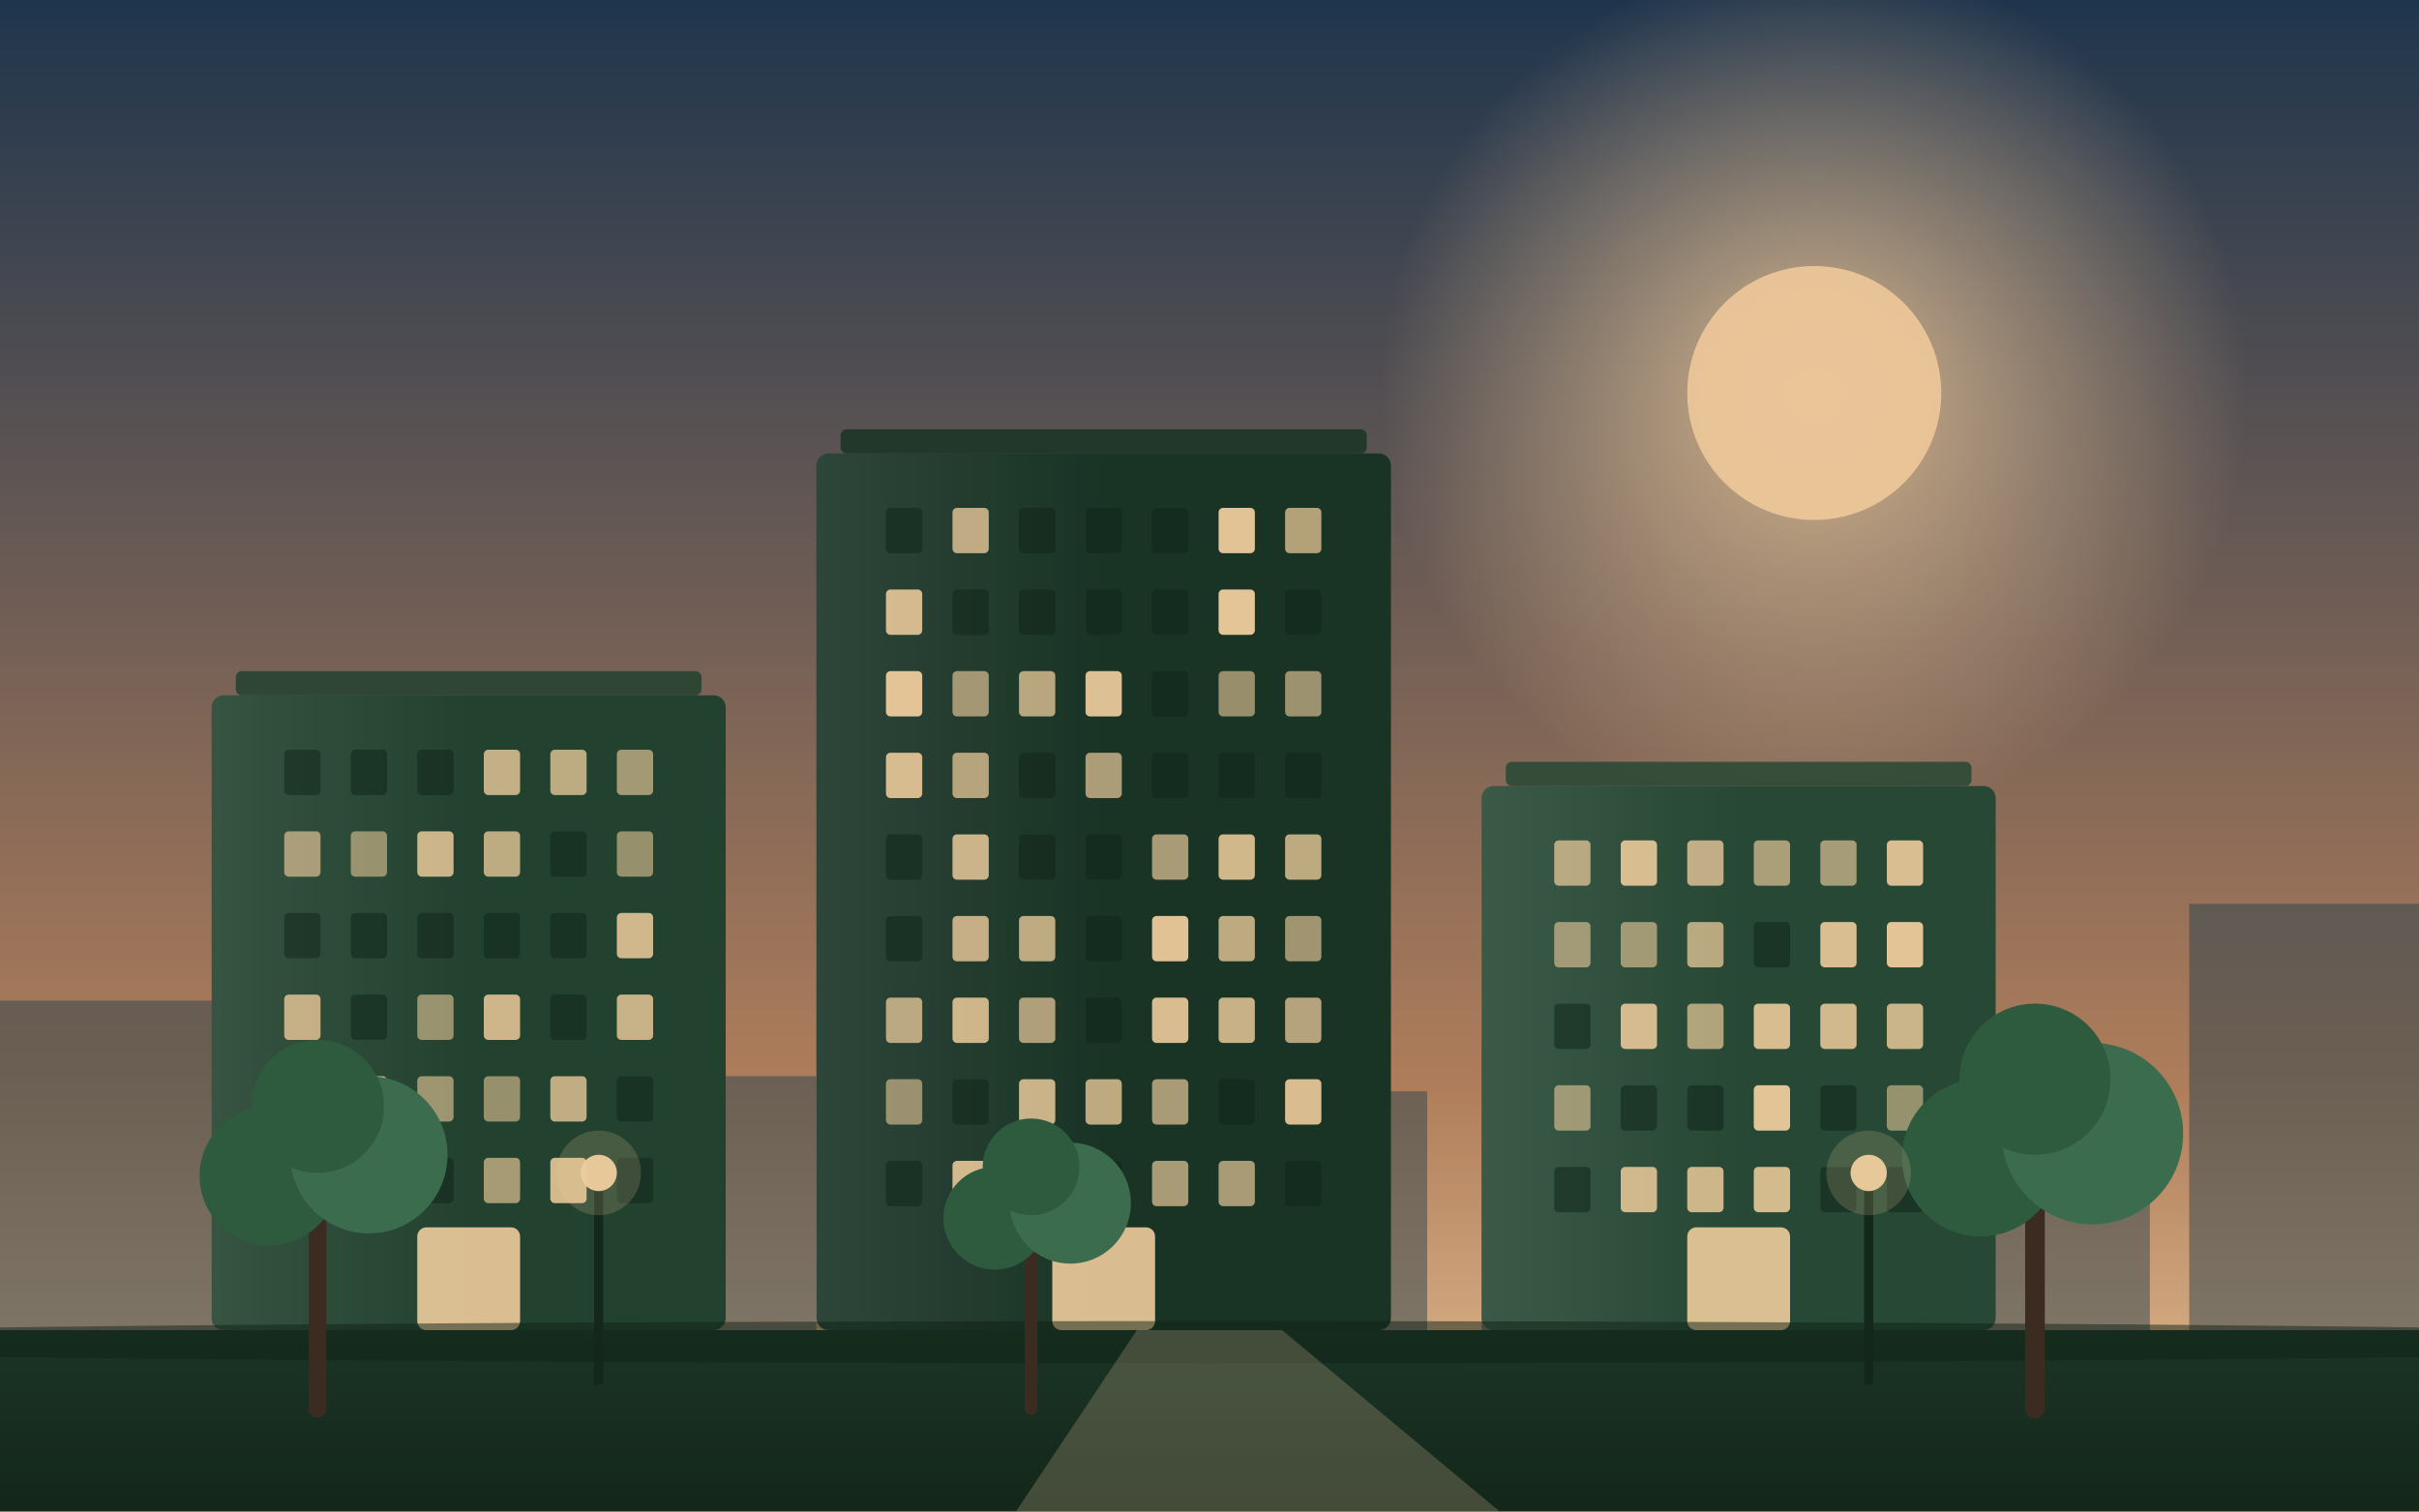
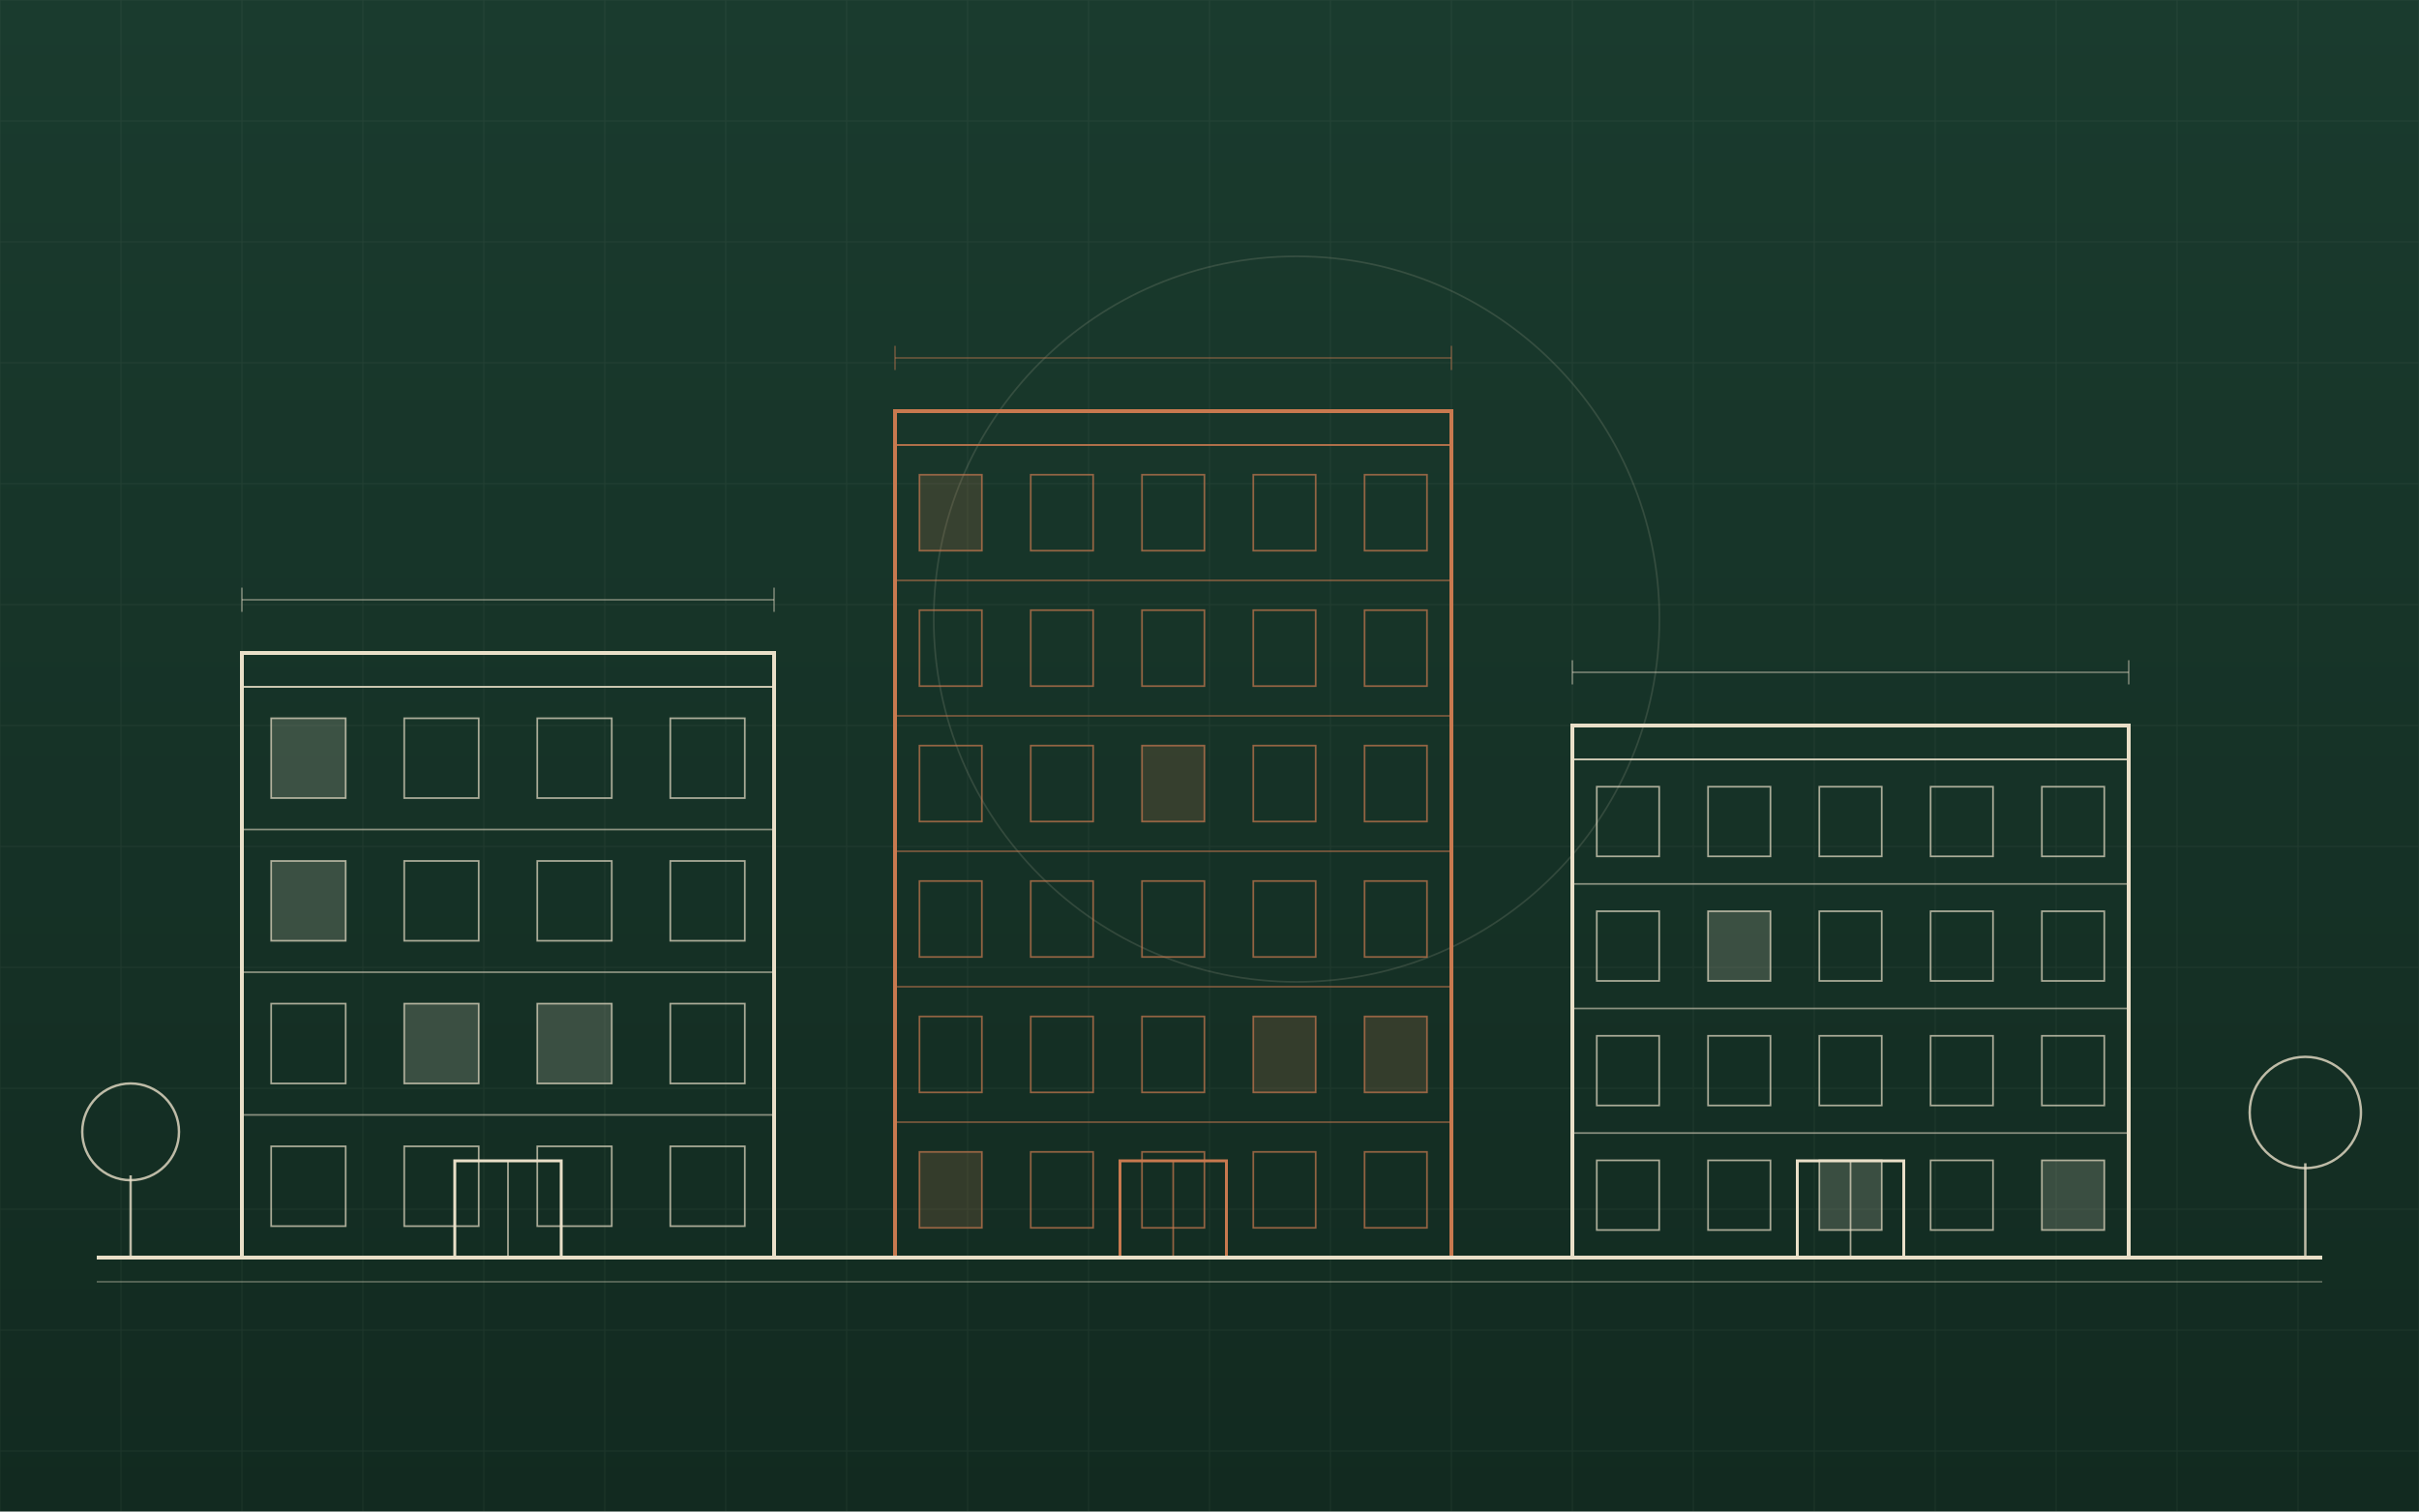
- <svg xmlns="http://www.w3.org/2000/svg" viewBox="0 0 800 500" preserveAspectRatio="xMidYMid slice" role="img" aria-label="Architectural illustration">
+ <svg xmlns="http://www.w3.org/2000/svg" viewBox="0 0 1000 625" preserveAspectRatio="xMidYMid slice" role="img" aria-label="Architectural elevation drawing">
  <defs>
-     <linearGradient id="sky" x1="0" y1="0" x2="0" y2="1">
-       <stop offset="0" stop-color="#1f3550" />
-       <stop offset="0.72" stop-color="#b8825e" />
-       <stop offset="1" stop-color="#f7cfa0" />
-     </linearGradient>
-     <radialGradient id="halo" cx="0.5" cy="0.5" r="0.5">
-       <stop offset="0" stop-color="#f7cfa0" stop-opacity="0.85" />
-       <stop offset="1" stop-color="#f7cfa0" stop-opacity="0" />
-     </radialGradient>
-     <linearGradient id="gnd" x1="0" y1="0" x2="0" y2="1">
-       <stop offset="0" stop-color="#1a3526" />
-       <stop offset="1" stop-color="#122619" />
-     </linearGradient>
-     <linearGradient id="sheen" x1="0" y1="0" x2="1" y2="0">
-       <stop offset="0" stop-color="#ffffff" stop-opacity="0.10" />
-       <stop offset="0.5" stop-color="#ffffff" stop-opacity="0" />
+     <linearGradient id="bg" x1="0" y1="0" x2="0" y2="1">
+       <stop offset="0" stop-color="#1a3b2e" />
+       <stop offset="1" stop-color="#122a20" />
    </linearGradient>
  </defs>
-   <rect width="800" height="500" fill="url(#sky)" />
-   <circle cx="600" cy="130" r="143" fill="url(#halo)" />
-   <circle cx="600" cy="130" r="42" fill="#f7cfa0" opacity="0.95" />
-   <rect x="0" y="331" width="95" height="109" fill="#2c4350" opacity="0.5" />
-   <rect x="114" y="357" width="87" height="83" fill="#2c4350" opacity="0.5" />
-   <rect x="210" y="356" width="60" height="84" fill="#2c4350" opacity="0.5" />
-   <rect x="278" y="293" width="92" height="147" fill="#2c4350" opacity="0.5" />
-   <rect x="377" y="361" width="95" height="79" fill="#2c4350" opacity="0.5" />
-   <rect x="490" y="344" width="95" height="96" fill="#2c4350" opacity="0.5" />
-   <rect x="602" y="379" width="109" height="61" fill="#2c4350" opacity="0.5" />
-   <rect x="724" y="299" width="79" height="141" fill="#2c4350" opacity="0.5" />
-   <rect x="70" y="230" width="170" height="210" rx="4" fill="#22422f" />
-   <rect x="70" y="230" width="170" height="210" rx="4" fill="url(#sheen)" />
-   <rect x="78" y="222" width="154" height="8" rx="2" fill="#22422f" opacity="0.85" />
-   <rect x="94" y="248" width="12" height="15" rx="1.5" fill="#0f2419" opacity="0.55" />
-   <rect x="116" y="248" width="12" height="15" rx="1.5" fill="#0f2419" opacity="0.55" />
-   <rect x="138" y="248" width="12" height="15" rx="1.5" fill="#0f2419" opacity="0.55" />
-   <rect x="160" y="248" width="12" height="15" rx="1.5" fill="#fbd6a4" opacity="0.79" />
-   <rect x="182" y="248" width="12" height="15" rx="1.5" fill="#fbd6a4" opacity="0.76" />
-   <rect x="204" y="248" width="12" height="15" rx="1.5" fill="#fbd6a4" opacity="0.63" />
-   <rect x="94" y="275" width="12" height="15" rx="1.5" fill="#fbd6a4" opacity="0.64" />
-   <rect x="116" y="275" width="12" height="15" rx="1.5" fill="#fbd6a4" opacity="0.56" />
-   <rect x="138" y="275" width="12" height="15" rx="1.5" fill="#fbd6a4" opacity="0.83" />
-   <rect x="160" y="275" width="12" height="15" rx="1.5" fill="#fbd6a4" opacity="0.76" />
-   <rect x="182" y="275" width="12" height="15" rx="1.5" fill="#0f2419" opacity="0.55" />
-   <rect x="204" y="275" width="12" height="15" rx="1.5" fill="#fbd6a4" opacity="0.57" />
-   <rect x="94" y="302" width="12" height="15" rx="1.5" fill="#0f2419" opacity="0.55" />
-   <rect x="116" y="302" width="12" height="15" rx="1.5" fill="#0f2419" opacity="0.55" />
-   <rect x="138" y="302" width="12" height="15" rx="1.5" fill="#0f2419" opacity="0.55" />
-   <rect x="160" y="302" width="12" height="15" rx="1.5" fill="#0f2419" opacity="0.55" />
-   <rect x="182" y="302" width="12" height="15" rx="1.5" fill="#0f2419" opacity="0.55" />
-   <rect x="204" y="302" width="12" height="15" rx="1.5" fill="#fbd6a4" opacity="0.85" />
-   <rect x="94" y="329" width="12" height="15" rx="1.5" fill="#fbd6a4" opacity="0.78" />
-   <rect x="116" y="329" width="12" height="15" rx="1.5" fill="#0f2419" opacity="0.55" />
-   <rect x="138" y="329" width="12" height="15" rx="1.5" fill="#fbd6a4" opacity="0.58" />
-   <rect x="160" y="329" width="12" height="15" rx="1.5" fill="#fbd6a4" opacity="0.84" />
-   <rect x="182" y="329" width="12" height="15" rx="1.5" fill="#0f2419" opacity="0.55" />
-   <rect x="204" y="329" width="12" height="15" rx="1.5" fill="#fbd6a4" opacity="0.81" />
-   <rect x="94" y="356" width="12" height="15" rx="1.5" fill="#fbd6a4" opacity="0.62" />
-   <rect x="116" y="356" width="12" height="15" rx="1.5" fill="#fbd6a4" opacity="0.88" />
-   <rect x="138" y="356" width="12" height="15" rx="1.5" fill="#fbd6a4" opacity="0.6" />
-   <rect x="160" y="356" width="12" height="15" rx="1.5" fill="#fbd6a4" opacity="0.57" />
-   <rect x="182" y="356" width="12" height="15" rx="1.5" fill="#fbd6a4" opacity="0.78" />
-   <rect x="204" y="356" width="12" height="15" rx="1.5" fill="#0f2419" opacity="0.55" />
-   <rect x="94" y="383" width="12" height="15" rx="1.5" fill="#fbd6a4" opacity="0.7" />
-   <rect x="116" y="383" width="12" height="15" rx="1.5" fill="#fbd6a4" opacity="0.67" />
-   <rect x="138" y="383" width="12" height="15" rx="1.5" fill="#0f2419" opacity="0.55" />
-   <rect x="160" y="383" width="12" height="15" rx="1.5" fill="#fbd6a4" opacity="0.65" />
-   <rect x="182" y="383" width="12" height="15" rx="1.5" fill="#fbd6a4" opacity="0.86" />
-   <rect x="204" y="383" width="12" height="15" rx="1.5" fill="#0f2419" opacity="0.55" />
-   <rect x="138" y="406" width="34" height="34" rx="3" fill="#fbd6a4" opacity="0.9" />
-   <rect x="270" y="150" width="190" height="290" rx="4" fill="#183325" />
-   <rect x="270" y="150" width="190" height="290" rx="4" fill="url(#sheen)" />
-   <rect x="278" y="142" width="174" height="8" rx="2" fill="#183325" opacity="0.85" />
-   <rect x="293" y="168" width="12" height="15" rx="1.5" fill="#0f2419" opacity="0.55" />
-   <rect x="315" y="168" width="12" height="15" rx="1.5" fill="#fbd6a4" opacity="0.77" />
-   <rect x="337" y="168" width="12" height="15" rx="1.5" fill="#0f2419" opacity="0.55" />
-   <rect x="359" y="168" width="12" height="15" rx="1.5" fill="#0f2419" opacity="0.55" />
-   <rect x="381" y="168" width="12" height="15" rx="1.5" fill="#0f2419" opacity="0.55" />
-   <rect x="403" y="168" width="12" height="15" rx="1.5" fill="#fbd6a4" opacity="0.94" />
-   <rect x="425" y="168" width="12" height="15" rx="1.5" fill="#fbd6a4" opacity="0.72" />
-   <rect x="293" y="195" width="12" height="15" rx="1.5" fill="#fbd6a4" opacity="0.87" />
-   <rect x="315" y="195" width="12" height="15" rx="1.5" fill="#0f2419" opacity="0.55" />
-   <rect x="337" y="195" width="12" height="15" rx="1.5" fill="#0f2419" opacity="0.55" />
-   <rect x="359" y="195" width="12" height="15" rx="1.5" fill="#0f2419" opacity="0.55" />
-   <rect x="381" y="195" width="12" height="15" rx="1.5" fill="#0f2419" opacity="0.55" />
-   <rect x="403" y="195" width="12" height="15" rx="1.5" fill="#fbd6a4" opacity="0.95" />
-   <rect x="425" y="195" width="12" height="15" rx="1.5" fill="#0f2419" opacity="0.55" />
-   <rect x="293" y="222" width="12" height="15" rx="1.5" fill="#fbd6a4" opacity="0.94" />
-   <rect x="315" y="222" width="12" height="15" rx="1.5" fill="#fbd6a4" opacity="0.63" />
-   <rect x="337" y="222" width="12" height="15" rx="1.5" fill="#fbd6a4" opacity="0.74" />
-   <rect x="359" y="222" width="12" height="15" rx="1.5" fill="#fbd6a4" opacity="0.92" />
-   <rect x="381" y="222" width="12" height="15" rx="1.5" fill="#0f2419" opacity="0.55" />
-   <rect x="403" y="222" width="12" height="15" rx="1.5" fill="#fbd6a4" opacity="0.59" />
-   <rect x="425" y="222" width="12" height="15" rx="1.5" fill="#fbd6a4" opacity="0.62" />
-   <rect x="293" y="249" width="12" height="15" rx="1.5" fill="#fbd6a4" opacity="0.88" />
-   <rect x="315" y="249" width="12" height="15" rx="1.5" fill="#fbd6a4" opacity="0.72" />
-   <rect x="337" y="249" width="12" height="15" rx="1.5" fill="#0f2419" opacity="0.55" />
-   <rect x="359" y="249" width="12" height="15" rx="1.5" fill="#fbd6a4" opacity="0.69" />
-   <rect x="381" y="249" width="12" height="15" rx="1.5" fill="#0f2419" opacity="0.55" />
-   <rect x="403" y="249" width="12" height="15" rx="1.5" fill="#0f2419" opacity="0.55" />
-   <rect x="425" y="249" width="12" height="15" rx="1.5" fill="#0f2419" opacity="0.55" />
-   <rect x="293" y="276" width="12" height="15" rx="1.5" fill="#0f2419" opacity="0.55" />
-   <rect x="315" y="276" width="12" height="15" rx="1.5" fill="#fbd6a4" opacity="0.83" />
-   <rect x="337" y="276" width="12" height="15" rx="1.5" fill="#0f2419" opacity="0.55" />
-   <rect x="359" y="276" width="12" height="15" rx="1.5" fill="#0f2419" opacity="0.55" />
-   <rect x="381" y="276" width="12" height="15" rx="1.5" fill="#fbd6a4" opacity="0.67" />
-   <rect x="403" y="276" width="12" height="15" rx="1.5" fill="#fbd6a4" opacity="0.86" />
-   <rect x="425" y="276" width="12" height="15" rx="1.5" fill="#fbd6a4" opacity="0.77" />
-   <rect x="293" y="303" width="12" height="15" rx="1.5" fill="#0f2419" opacity="0.55" />
-   <rect x="315" y="303" width="12" height="15" rx="1.5" fill="#fbd6a4" opacity="0.8" />
-   <rect x="337" y="303" width="12" height="15" rx="1.5" fill="#fbd6a4" opacity="0.77" />
-   <rect x="359" y="303" width="12" height="15" rx="1.5" fill="#0f2419" opacity="0.55" />
-   <rect x="381" y="303" width="12" height="15" rx="1.5" fill="#fbd6a4" opacity="0.93" />
-   <rect x="403" y="303" width="12" height="15" rx="1.5" fill="#fbd6a4" opacity="0.77" />
-   <rect x="425" y="303" width="12" height="15" rx="1.5" fill="#fbd6a4" opacity="0.64" />
-   <rect x="293" y="330" width="12" height="15" rx="1.5" fill="#fbd6a4" opacity="0.74" />
-   <rect x="315" y="330" width="12" height="15" rx="1.5" fill="#fbd6a4" opacity="0.84" />
-   <rect x="337" y="330" width="12" height="15" rx="1.5" fill="#fbd6a4" opacity="0.7" />
-   <rect x="359" y="330" width="12" height="15" rx="1.5" fill="#0f2419" opacity="0.55" />
-   <rect x="381" y="330" width="12" height="15" rx="1.5" fill="#fbd6a4" opacity="0.9" />
-   <rect x="403" y="330" width="12" height="15" rx="1.5" fill="#fbd6a4" opacity="0.82" />
-   <rect x="425" y="330" width="12" height="15" rx="1.5" fill="#fbd6a4" opacity="0.73" />
-   <rect x="293" y="357" width="12" height="15" rx="1.5" fill="#fbd6a4" opacity="0.58" />
-   <rect x="315" y="357" width="12" height="15" rx="1.5" fill="#0f2419" opacity="0.55" />
-   <rect x="337" y="357" width="12" height="15" rx="1.5" fill="#fbd6a4" opacity="0.83" />
-   <rect x="359" y="357" width="12" height="15" rx="1.5" fill="#fbd6a4" opacity="0.77" />
-   <rect x="381" y="357" width="12" height="15" rx="1.5" fill="#fbd6a4" opacity="0.67" />
-   <rect x="403" y="357" width="12" height="15" rx="1.5" fill="#0f2419" opacity="0.55" />
-   <rect x="425" y="357" width="12" height="15" rx="1.5" fill="#fbd6a4" opacity="0.9" />
-   <rect x="293" y="384" width="12" height="15" rx="1.5" fill="#0f2419" opacity="0.55" />
-   <rect x="315" y="384" width="12" height="15" rx="1.5" fill="#fbd6a4" opacity="0.86" />
-   <rect x="337" y="384" width="12" height="15" rx="1.5" fill="#0f2419" opacity="0.55" />
-   <rect x="359" y="384" width="12" height="15" rx="1.5" fill="#0f2419" opacity="0.55" />
-   <rect x="381" y="384" width="12" height="15" rx="1.5" fill="#fbd6a4" opacity="0.68" />
-   <rect x="403" y="384" width="12" height="15" rx="1.5" fill="#fbd6a4" opacity="0.67" />
-   <rect x="425" y="384" width="12" height="15" rx="1.5" fill="#0f2419" opacity="0.55" />
-   <rect x="348" y="406" width="34" height="34" rx="3" fill="#fbd6a4" opacity="0.9" />
-   <rect x="490" y="260" width="170" height="180" rx="4" fill="#274935" />
-   <rect x="490" y="260" width="170" height="180" rx="4" fill="url(#sheen)" />
-   <rect x="498" y="252" width="154" height="8" rx="2" fill="#274935" opacity="0.85" />
-   <rect x="514" y="278" width="12" height="15" rx="1.5" fill="#fbd6a4" opacity="0.71" />
-   <rect x="536" y="278" width="12" height="15" rx="1.5" fill="#fbd6a4" opacity="0.88" />
-   <rect x="558" y="278" width="12" height="15" rx="1.5" fill="#fbd6a4" opacity="0.77" />
-   <rect x="580" y="278" width="12" height="15" rx="1.5" fill="#fbd6a4" opacity="0.66" />
-   <rect x="602" y="278" width="12" height="15" rx="1.5" fill="#fbd6a4" opacity="0.64" />
-   <rect x="624" y="278" width="12" height="15" rx="1.5" fill="#fbd6a4" opacity="0.89" />
-   <rect x="514" y="305" width="12" height="15" rx="1.5" fill="#fbd6a4" opacity="0.59" />
-   <rect x="536" y="305" width="12" height="15" rx="1.5" fill="#fbd6a4" opacity="0.6" />
-   <rect x="558" y="305" width="12" height="15" rx="1.5" fill="#fbd6a4" opacity="0.73" />
-   <rect x="580" y="305" width="12" height="15" rx="1.5" fill="#0f2419" opacity="0.55" />
-   <rect x="602" y="305" width="12" height="15" rx="1.5" fill="#fbd6a4" opacity="0.89" />
-   <rect x="624" y="305" width="12" height="15" rx="1.5" fill="#fbd6a4" opacity="0.94" />
-   <rect x="514" y="332" width="12" height="15" rx="1.5" fill="#0f2419" opacity="0.55" />
-   <rect x="536" y="332" width="12" height="15" rx="1.5" fill="#fbd6a4" opacity="0.87" />
-   <rect x="558" y="332" width="12" height="15" rx="1.5" fill="#fbd6a4" opacity="0.69" />
-   <rect x="580" y="332" width="12" height="15" rx="1.5" fill="#fbd6a4" opacity="0.88" />
-   <rect x="602" y="332" width="12" height="15" rx="1.5" fill="#fbd6a4" opacity="0.85" />
-   <rect x="624" y="332" width="12" height="15" rx="1.5" fill="#fbd6a4" opacity="0.82" />
-   <rect x="514" y="359" width="12" height="15" rx="1.5" fill="#fbd6a4" opacity="0.58" />
-   <rect x="536" y="359" width="12" height="15" rx="1.5" fill="#0f2419" opacity="0.55" />
-   <rect x="558" y="359" width="12" height="15" rx="1.5" fill="#0f2419" opacity="0.55" />
-   <rect x="580" y="359" width="12" height="15" rx="1.5" fill="#fbd6a4" opacity="0.94" />
-   <rect x="602" y="359" width="12" height="15" rx="1.5" fill="#0f2419" opacity="0.55" />
-   <rect x="624" y="359" width="12" height="15" rx="1.5" fill="#fbd6a4" opacity="0.56" />
-   <rect x="514" y="386" width="12" height="15" rx="1.5" fill="#0f2419" opacity="0.55" />
-   <rect x="536" y="386" width="12" height="15" rx="1.5" fill="#fbd6a4" opacity="0.84" />
-   <rect x="558" y="386" width="12" height="15" rx="1.5" fill="#fbd6a4" opacity="0.83" />
-   <rect x="580" y="386" width="12" height="15" rx="1.5" fill="#fbd6a4" opacity="0.86" />
-   <rect x="602" y="386" width="12" height="15" rx="1.5" fill="#0f2419" opacity="0.55" />
-   <rect x="624" y="386" width="12" height="15" rx="1.5" fill="#0f2419" opacity="0.55" />
-   <rect x="558" y="406" width="34" height="34" rx="3" fill="#fbd6a4" opacity="0.9" />
-   <rect x="0" y="440" width="800" height="60" fill="url(#gnd)" />
-   <ellipse cx="400.0" cy="444" rx="560" ry="7" fill="#0d1f14" opacity="0.5" />
-   <path d="M336 500 L376 440 L424 440 L496 500 Z" fill="#c9b18f" opacity="0.28" />
-   <path d="M105 466 L105 400.9" stroke="#3d2b20" stroke-width="5.8" stroke-linecap="round" />
-   <circle cx="89" cy="389" r="23" fill="#2f5c40" />
-   <circle cx="122" cy="382" r="26" fill="#3d7050" />
-   <circle cx="105" cy="366" r="22" fill="#2f5c40" />
-   <path d="M673 466 L673 395.8" stroke="#3d2b20" stroke-width="6.5" stroke-linecap="round" />
-   <circle cx="655" cy="383" r="26" fill="#2f5c40" />
-   <circle cx="692" cy="375" r="30" fill="#3d7050" />
-   <circle cx="673" cy="357" r="25" fill="#2f5c40" />
-   <path d="M341 466 L341 411.1" stroke="#3d2b20" stroke-width="4.2" stroke-linecap="round" />
-   <circle cx="329" cy="403" r="17" fill="#2f5c40" />
-   <circle cx="354" cy="398" r="20" fill="#3d7050" />
-   <circle cx="341" cy="386" r="16" fill="#2f5c40" />
-   <path d="M198 458 V394" stroke="#122619" stroke-width="3" />
-   <circle cx="198" cy="388" r="6" fill="#fbd6a4" opacity="0.95" />
-   <circle cx="198" cy="388" r="14" fill="#fbd6a4" opacity="0.18" />
-   <path d="M618 458 V394" stroke="#122619" stroke-width="3" />
-   <circle cx="618" cy="388" r="6" fill="#fbd6a4" opacity="0.95" />
-   <circle cx="618" cy="388" r="14" fill="#fbd6a4" opacity="0.18" />
-   <rect width="800" height="500" fill="#1a2f22" opacity="0.06" />
+   <rect width="1000" height="625" fill="url(#bg)" />
+   <g stroke="#e9dfc8" stroke-width="0.4" opacity="0.06">
+     <line x1="0" y1="0" x2="0" y2="625" />
+     <line x1="50" y1="0" x2="50" y2="625" />
+     <line x1="100" y1="0" x2="100" y2="625" />
+     <line x1="150" y1="0" x2="150" y2="625" />
+     <line x1="200" y1="0" x2="200" y2="625" />
+     <line x1="250" y1="0" x2="250" y2="625" />
+     <line x1="300" y1="0" x2="300" y2="625" />
+     <line x1="350" y1="0" x2="350" y2="625" />
+     <line x1="400" y1="0" x2="400" y2="625" />
+     <line x1="450" y1="0" x2="450" y2="625" />
+     <line x1="500" y1="0" x2="500" y2="625" />
+     <line x1="550" y1="0" x2="550" y2="625" />
+     <line x1="600" y1="0" x2="600" y2="625" />
+     <line x1="650" y1="0" x2="650" y2="625" />
+     <line x1="700" y1="0" x2="700" y2="625" />
+     <line x1="750" y1="0" x2="750" y2="625" />
+     <line x1="800" y1="0" x2="800" y2="625" />
+     <line x1="850" y1="0" x2="850" y2="625" />
+     <line x1="900" y1="0" x2="900" y2="625" />
+     <line x1="950" y1="0" x2="950" y2="625" />
+     <line x1="1000" y1="0" x2="1000" y2="625" />
+     <line x1="0" y1="0" x2="1000" y2="0" />
+     <line x1="0" y1="50" x2="1000" y2="50" />
+     <line x1="0" y1="100" x2="1000" y2="100" />
+     <line x1="0" y1="150" x2="1000" y2="150" />
+     <line x1="0" y1="200" x2="1000" y2="200" />
+     <line x1="0" y1="250" x2="1000" y2="250" />
+     <line x1="0" y1="300" x2="1000" y2="300" />
+     <line x1="0" y1="350" x2="1000" y2="350" />
+     <line x1="0" y1="400" x2="1000" y2="400" />
+     <line x1="0" y1="450" x2="1000" y2="450" />
+     <line x1="0" y1="500" x2="1000" y2="500" />
+     <line x1="0" y1="550" x2="1000" y2="550" />
+     <line x1="0" y1="600" x2="1000" y2="600" />
+   </g>
+   <circle cx="536" cy="256" r="150" fill="none" stroke="#e9dfc8" stroke-width="0.7" opacity="0.14" />
+   <rect x="100" y="270" width="220" height="250" fill="none" stroke="#e9dfc8" stroke-width="1.6" />
+   <line x1="100" y1="284" x2="320" y2="284" stroke="#e9dfc8" stroke-width="0.8" opacity="0.85" />
+   <line x1="100" y1="343.0" x2="320" y2="343.0" stroke="#e9dfc8" stroke-width="0.7" opacity="0.55" />
+   <line x1="100" y1="402.0" x2="320" y2="402.0" stroke="#e9dfc8" stroke-width="0.7" opacity="0.55" />
+   <line x1="100" y1="461.0" x2="320" y2="461.0" stroke="#e9dfc8" stroke-width="0.7" opacity="0.55" />
+   <rect x="112.1" y="297.0" width="30.8" height="33.0" fill="none" stroke="#e9dfc8" stroke-width="0.7" opacity="0.7" />
+   <rect x="112.1" y="297.0" width="30.8" height="33.0" fill="#e9dfc8" opacity="0.18" stroke="none" />
+   <rect x="167.1" y="297.0" width="30.8" height="33.0" fill="none" stroke="#e9dfc8" stroke-width="0.7" opacity="0.7" />
+   <rect x="222.1" y="297.0" width="30.8" height="33.0" fill="none" stroke="#e9dfc8" stroke-width="0.7" opacity="0.7" />
+   <rect x="277.1" y="297.0" width="30.8" height="33.0" fill="none" stroke="#e9dfc8" stroke-width="0.7" opacity="0.7" />
+   <rect x="112.1" y="356.0" width="30.8" height="33.0" fill="none" stroke="#e9dfc8" stroke-width="0.7" opacity="0.7" />
+   <rect x="112.1" y="356.0" width="30.8" height="33.0" fill="#e9dfc8" opacity="0.18" stroke="none" />
+   <rect x="167.1" y="356.0" width="30.8" height="33.0" fill="none" stroke="#e9dfc8" stroke-width="0.7" opacity="0.7" />
+   <rect x="222.1" y="356.0" width="30.8" height="33.0" fill="none" stroke="#e9dfc8" stroke-width="0.7" opacity="0.7" />
+   <rect x="277.1" y="356.0" width="30.8" height="33.0" fill="none" stroke="#e9dfc8" stroke-width="0.7" opacity="0.7" />
+   <rect x="112.1" y="415.0" width="30.8" height="33.0" fill="none" stroke="#e9dfc8" stroke-width="0.7" opacity="0.7" />
+   <rect x="167.1" y="415.0" width="30.8" height="33.0" fill="none" stroke="#e9dfc8" stroke-width="0.7" opacity="0.7" />
+   <rect x="167.1" y="415.0" width="30.8" height="33.0" fill="#e9dfc8" opacity="0.18" stroke="none" />
+   <rect x="222.1" y="415.0" width="30.8" height="33.0" fill="none" stroke="#e9dfc8" stroke-width="0.7" opacity="0.7" />
+   <rect x="222.1" y="415.0" width="30.8" height="33.0" fill="#e9dfc8" opacity="0.18" stroke="none" />
+   <rect x="277.1" y="415.0" width="30.8" height="33.0" fill="none" stroke="#e9dfc8" stroke-width="0.7" opacity="0.7" />
+   <rect x="112.1" y="474.0" width="30.8" height="33.0" fill="none" stroke="#e9dfc8" stroke-width="0.7" opacity="0.7" />
+   <rect x="167.1" y="474.0" width="30.8" height="33.0" fill="none" stroke="#e9dfc8" stroke-width="0.7" opacity="0.7" />
+   <rect x="222.1" y="474.0" width="30.8" height="33.0" fill="none" stroke="#e9dfc8" stroke-width="0.7" opacity="0.7" />
+   <rect x="277.1" y="474.0" width="30.8" height="33.0" fill="none" stroke="#e9dfc8" stroke-width="0.7" opacity="0.7" />
+   <rect x="188" y="480" width="44" height="40" fill="none" stroke="#e9dfc8" stroke-width="1.2" />
+   <line x1="210" y1="480" x2="210" y2="520" stroke="#e9dfc8" stroke-width="0.7" opacity="0.7" />
+   <line x1="100" y1="248" x2="320" y2="248" stroke="#e9dfc8" stroke-width="0.6" opacity="0.5" />
+   <line x1="100" y1="243" x2="100" y2="253" stroke="#e9dfc8" stroke-width="0.6" opacity="0.5" />
+   <line x1="320" y1="243" x2="320" y2="253" stroke="#e9dfc8" stroke-width="0.6" opacity="0.5" />
+   <rect x="370" y="170" width="230" height="350" fill="none" stroke="#c8794f" stroke-width="1.6" />
+   <line x1="370" y1="184" x2="600" y2="184" stroke="#c8794f" stroke-width="0.8" opacity="0.85" />
+   <line x1="370" y1="240.0" x2="600" y2="240.0" stroke="#c8794f" stroke-width="0.7" opacity="0.55" />
+   <line x1="370" y1="296.0" x2="600" y2="296.0" stroke="#c8794f" stroke-width="0.7" opacity="0.55" />
+   <line x1="370" y1="352.0" x2="600" y2="352.0" stroke="#c8794f" stroke-width="0.7" opacity="0.55" />
+   <line x1="370" y1="408.0" x2="600" y2="408.0" stroke="#c8794f" stroke-width="0.7" opacity="0.55" />
+   <line x1="370" y1="464.0" x2="600" y2="464.0" stroke="#c8794f" stroke-width="0.7" opacity="0.55" />
+   <rect x="380.1" y="196.3" width="25.8" height="31.4" fill="none" stroke="#c8794f" stroke-width="0.7" opacity="0.7" />
+   <rect x="380.1" y="196.3" width="25.8" height="31.4" fill="#c8794f" opacity="0.18" stroke="none" />
+   <rect x="426.1" y="196.3" width="25.8" height="31.4" fill="none" stroke="#c8794f" stroke-width="0.7" opacity="0.7" />
+   <rect x="472.1" y="196.3" width="25.8" height="31.4" fill="none" stroke="#c8794f" stroke-width="0.7" opacity="0.7" />
+   <rect x="518.1" y="196.3" width="25.8" height="31.4" fill="none" stroke="#c8794f" stroke-width="0.7" opacity="0.7" />
+   <rect x="564.1" y="196.3" width="25.8" height="31.4" fill="none" stroke="#c8794f" stroke-width="0.7" opacity="0.7" />
+   <rect x="380.1" y="252.3" width="25.8" height="31.4" fill="none" stroke="#c8794f" stroke-width="0.7" opacity="0.7" />
+   <rect x="426.1" y="252.3" width="25.8" height="31.4" fill="none" stroke="#c8794f" stroke-width="0.7" opacity="0.7" />
+   <rect x="472.1" y="252.3" width="25.8" height="31.4" fill="none" stroke="#c8794f" stroke-width="0.7" opacity="0.7" />
+   <rect x="518.1" y="252.3" width="25.8" height="31.4" fill="none" stroke="#c8794f" stroke-width="0.7" opacity="0.7" />
+   <rect x="564.1" y="252.3" width="25.8" height="31.4" fill="none" stroke="#c8794f" stroke-width="0.7" opacity="0.7" />
+   <rect x="380.1" y="308.3" width="25.8" height="31.4" fill="none" stroke="#c8794f" stroke-width="0.7" opacity="0.7" />
+   <rect x="426.1" y="308.3" width="25.8" height="31.4" fill="none" stroke="#c8794f" stroke-width="0.7" opacity="0.7" />
+   <rect x="472.1" y="308.3" width="25.8" height="31.4" fill="none" stroke="#c8794f" stroke-width="0.7" opacity="0.7" />
+   <rect x="472.1" y="308.3" width="25.8" height="31.4" fill="#c8794f" opacity="0.18" stroke="none" />
+   <rect x="518.1" y="308.3" width="25.8" height="31.4" fill="none" stroke="#c8794f" stroke-width="0.7" opacity="0.7" />
+   <rect x="564.1" y="308.3" width="25.8" height="31.4" fill="none" stroke="#c8794f" stroke-width="0.7" opacity="0.7" />
+   <rect x="380.1" y="364.3" width="25.8" height="31.4" fill="none" stroke="#c8794f" stroke-width="0.7" opacity="0.7" />
+   <rect x="426.1" y="364.3" width="25.8" height="31.4" fill="none" stroke="#c8794f" stroke-width="0.7" opacity="0.7" />
+   <rect x="472.1" y="364.3" width="25.8" height="31.4" fill="none" stroke="#c8794f" stroke-width="0.7" opacity="0.7" />
+   <rect x="518.1" y="364.3" width="25.8" height="31.4" fill="none" stroke="#c8794f" stroke-width="0.7" opacity="0.7" />
+   <rect x="564.1" y="364.3" width="25.8" height="31.4" fill="none" stroke="#c8794f" stroke-width="0.7" opacity="0.7" />
+   <rect x="380.1" y="420.3" width="25.8" height="31.4" fill="none" stroke="#c8794f" stroke-width="0.7" opacity="0.7" />
+   <rect x="426.1" y="420.3" width="25.8" height="31.4" fill="none" stroke="#c8794f" stroke-width="0.7" opacity="0.7" />
+   <rect x="472.1" y="420.3" width="25.8" height="31.4" fill="none" stroke="#c8794f" stroke-width="0.7" opacity="0.7" />
+   <rect x="518.1" y="420.3" width="25.8" height="31.4" fill="none" stroke="#c8794f" stroke-width="0.7" opacity="0.7" />
+   <rect x="518.1" y="420.3" width="25.8" height="31.4" fill="#c8794f" opacity="0.18" stroke="none" />
+   <rect x="564.1" y="420.3" width="25.8" height="31.4" fill="none" stroke="#c8794f" stroke-width="0.7" opacity="0.7" />
+   <rect x="564.1" y="420.3" width="25.8" height="31.4" fill="#c8794f" opacity="0.18" stroke="none" />
+   <rect x="380.1" y="476.3" width="25.8" height="31.4" fill="none" stroke="#c8794f" stroke-width="0.7" opacity="0.7" />
+   <rect x="380.1" y="476.3" width="25.8" height="31.4" fill="#c8794f" opacity="0.18" stroke="none" />
+   <rect x="426.1" y="476.3" width="25.8" height="31.4" fill="none" stroke="#c8794f" stroke-width="0.7" opacity="0.7" />
+   <rect x="472.1" y="476.3" width="25.8" height="31.4" fill="none" stroke="#c8794f" stroke-width="0.7" opacity="0.7" />
+   <rect x="518.1" y="476.3" width="25.8" height="31.4" fill="none" stroke="#c8794f" stroke-width="0.7" opacity="0.7" />
+   <rect x="564.1" y="476.3" width="25.8" height="31.4" fill="none" stroke="#c8794f" stroke-width="0.7" opacity="0.7" />
+   <rect x="463" y="480" width="44" height="40" fill="none" stroke="#c8794f" stroke-width="1.2" />
+   <line x1="485" y1="480" x2="485" y2="520" stroke="#c8794f" stroke-width="0.7" opacity="0.7" />
+   <line x1="370" y1="148" x2="600" y2="148" stroke="#c8794f" stroke-width="0.6" opacity="0.5" />
+   <line x1="370" y1="143" x2="370" y2="153" stroke="#c8794f" stroke-width="0.6" opacity="0.5" />
+   <line x1="600" y1="143" x2="600" y2="153" stroke="#c8794f" stroke-width="0.6" opacity="0.5" />
+   <rect x="650" y="300" width="230" height="220" fill="none" stroke="#e9dfc8" stroke-width="1.6" />
+   <line x1="650" y1="314" x2="880" y2="314" stroke="#e9dfc8" stroke-width="0.8" opacity="0.85" />
+   <line x1="650" y1="365.5" x2="880" y2="365.5" stroke="#e9dfc8" stroke-width="0.7" opacity="0.55" />
+   <line x1="650" y1="417.0" x2="880" y2="417.0" stroke="#e9dfc8" stroke-width="0.7" opacity="0.55" />
+   <line x1="650" y1="468.5" x2="880" y2="468.5" stroke="#e9dfc8" stroke-width="0.7" opacity="0.55" />
+   <rect x="660.1" y="325.3" width="25.8" height="28.8" fill="none" stroke="#e9dfc8" stroke-width="0.7" opacity="0.7" />
+   <rect x="706.1" y="325.3" width="25.8" height="28.8" fill="none" stroke="#e9dfc8" stroke-width="0.7" opacity="0.7" />
+   <rect x="752.1" y="325.3" width="25.8" height="28.8" fill="none" stroke="#e9dfc8" stroke-width="0.7" opacity="0.7" />
+   <rect x="798.1" y="325.3" width="25.8" height="28.8" fill="none" stroke="#e9dfc8" stroke-width="0.7" opacity="0.7" />
+   <rect x="844.1" y="325.3" width="25.8" height="28.8" fill="none" stroke="#e9dfc8" stroke-width="0.7" opacity="0.7" />
+   <rect x="660.1" y="376.8" width="25.8" height="28.8" fill="none" stroke="#e9dfc8" stroke-width="0.7" opacity="0.7" />
+   <rect x="706.1" y="376.8" width="25.8" height="28.8" fill="none" stroke="#e9dfc8" stroke-width="0.7" opacity="0.7" />
+   <rect x="706.1" y="376.8" width="25.8" height="28.8" fill="#e9dfc8" opacity="0.18" stroke="none" />
+   <rect x="752.1" y="376.8" width="25.8" height="28.8" fill="none" stroke="#e9dfc8" stroke-width="0.7" opacity="0.7" />
+   <rect x="798.1" y="376.8" width="25.8" height="28.8" fill="none" stroke="#e9dfc8" stroke-width="0.7" opacity="0.7" />
+   <rect x="844.1" y="376.8" width="25.8" height="28.8" fill="none" stroke="#e9dfc8" stroke-width="0.7" opacity="0.7" />
+   <rect x="660.1" y="428.3" width="25.8" height="28.8" fill="none" stroke="#e9dfc8" stroke-width="0.7" opacity="0.7" />
+   <rect x="706.1" y="428.3" width="25.8" height="28.8" fill="none" stroke="#e9dfc8" stroke-width="0.7" opacity="0.7" />
+   <rect x="752.1" y="428.3" width="25.8" height="28.8" fill="none" stroke="#e9dfc8" stroke-width="0.7" opacity="0.7" />
+   <rect x="798.1" y="428.3" width="25.8" height="28.8" fill="none" stroke="#e9dfc8" stroke-width="0.7" opacity="0.7" />
+   <rect x="844.1" y="428.3" width="25.8" height="28.8" fill="none" stroke="#e9dfc8" stroke-width="0.7" opacity="0.7" />
+   <rect x="660.1" y="479.8" width="25.8" height="28.8" fill="none" stroke="#e9dfc8" stroke-width="0.7" opacity="0.7" />
+   <rect x="706.1" y="479.8" width="25.8" height="28.8" fill="none" stroke="#e9dfc8" stroke-width="0.7" opacity="0.7" />
+   <rect x="752.1" y="479.8" width="25.8" height="28.8" fill="none" stroke="#e9dfc8" stroke-width="0.7" opacity="0.7" />
+   <rect x="752.1" y="479.8" width="25.8" height="28.8" fill="#e9dfc8" opacity="0.18" stroke="none" />
+   <rect x="798.1" y="479.8" width="25.8" height="28.8" fill="none" stroke="#e9dfc8" stroke-width="0.7" opacity="0.7" />
+   <rect x="844.1" y="479.8" width="25.8" height="28.8" fill="none" stroke="#e9dfc8" stroke-width="0.7" opacity="0.7" />
+   <rect x="844.1" y="479.8" width="25.8" height="28.8" fill="#e9dfc8" opacity="0.18" stroke="none" />
+   <rect x="743" y="480" width="44" height="40" fill="none" stroke="#e9dfc8" stroke-width="1.2" />
+   <line x1="765" y1="480" x2="765" y2="520" stroke="#e9dfc8" stroke-width="0.7" opacity="0.7" />
+   <line x1="650" y1="278" x2="880" y2="278" stroke="#e9dfc8" stroke-width="0.6" opacity="0.5" />
+   <line x1="650" y1="273" x2="650" y2="283" stroke="#e9dfc8" stroke-width="0.6" opacity="0.5" />
+   <line x1="880" y1="273" x2="880" y2="283" stroke="#e9dfc8" stroke-width="0.6" opacity="0.5" />
+   <line x1="40" y1="520" x2="960" y2="520" stroke="#e9dfc8" stroke-width="1.6" />
+   <line x1="40" y1="530" x2="960" y2="530" stroke="#e9dfc8" stroke-width="0.6" opacity="0.4" />
+   <line x1="54" y1="520" x2="54" y2="486" stroke="#e9dfc8" stroke-width="1" opacity="0.8" />
+   <circle cx="54" cy="468" r="20" fill="none" stroke="#e9dfc8" stroke-width="1" opacity="0.8" />
+   <line x1="953" y1="520" x2="953" y2="481" stroke="#e9dfc8" stroke-width="1" opacity="0.8" />
+   <circle cx="953" cy="460" r="23" fill="none" stroke="#e9dfc8" stroke-width="1" opacity="0.8" />
</svg>
